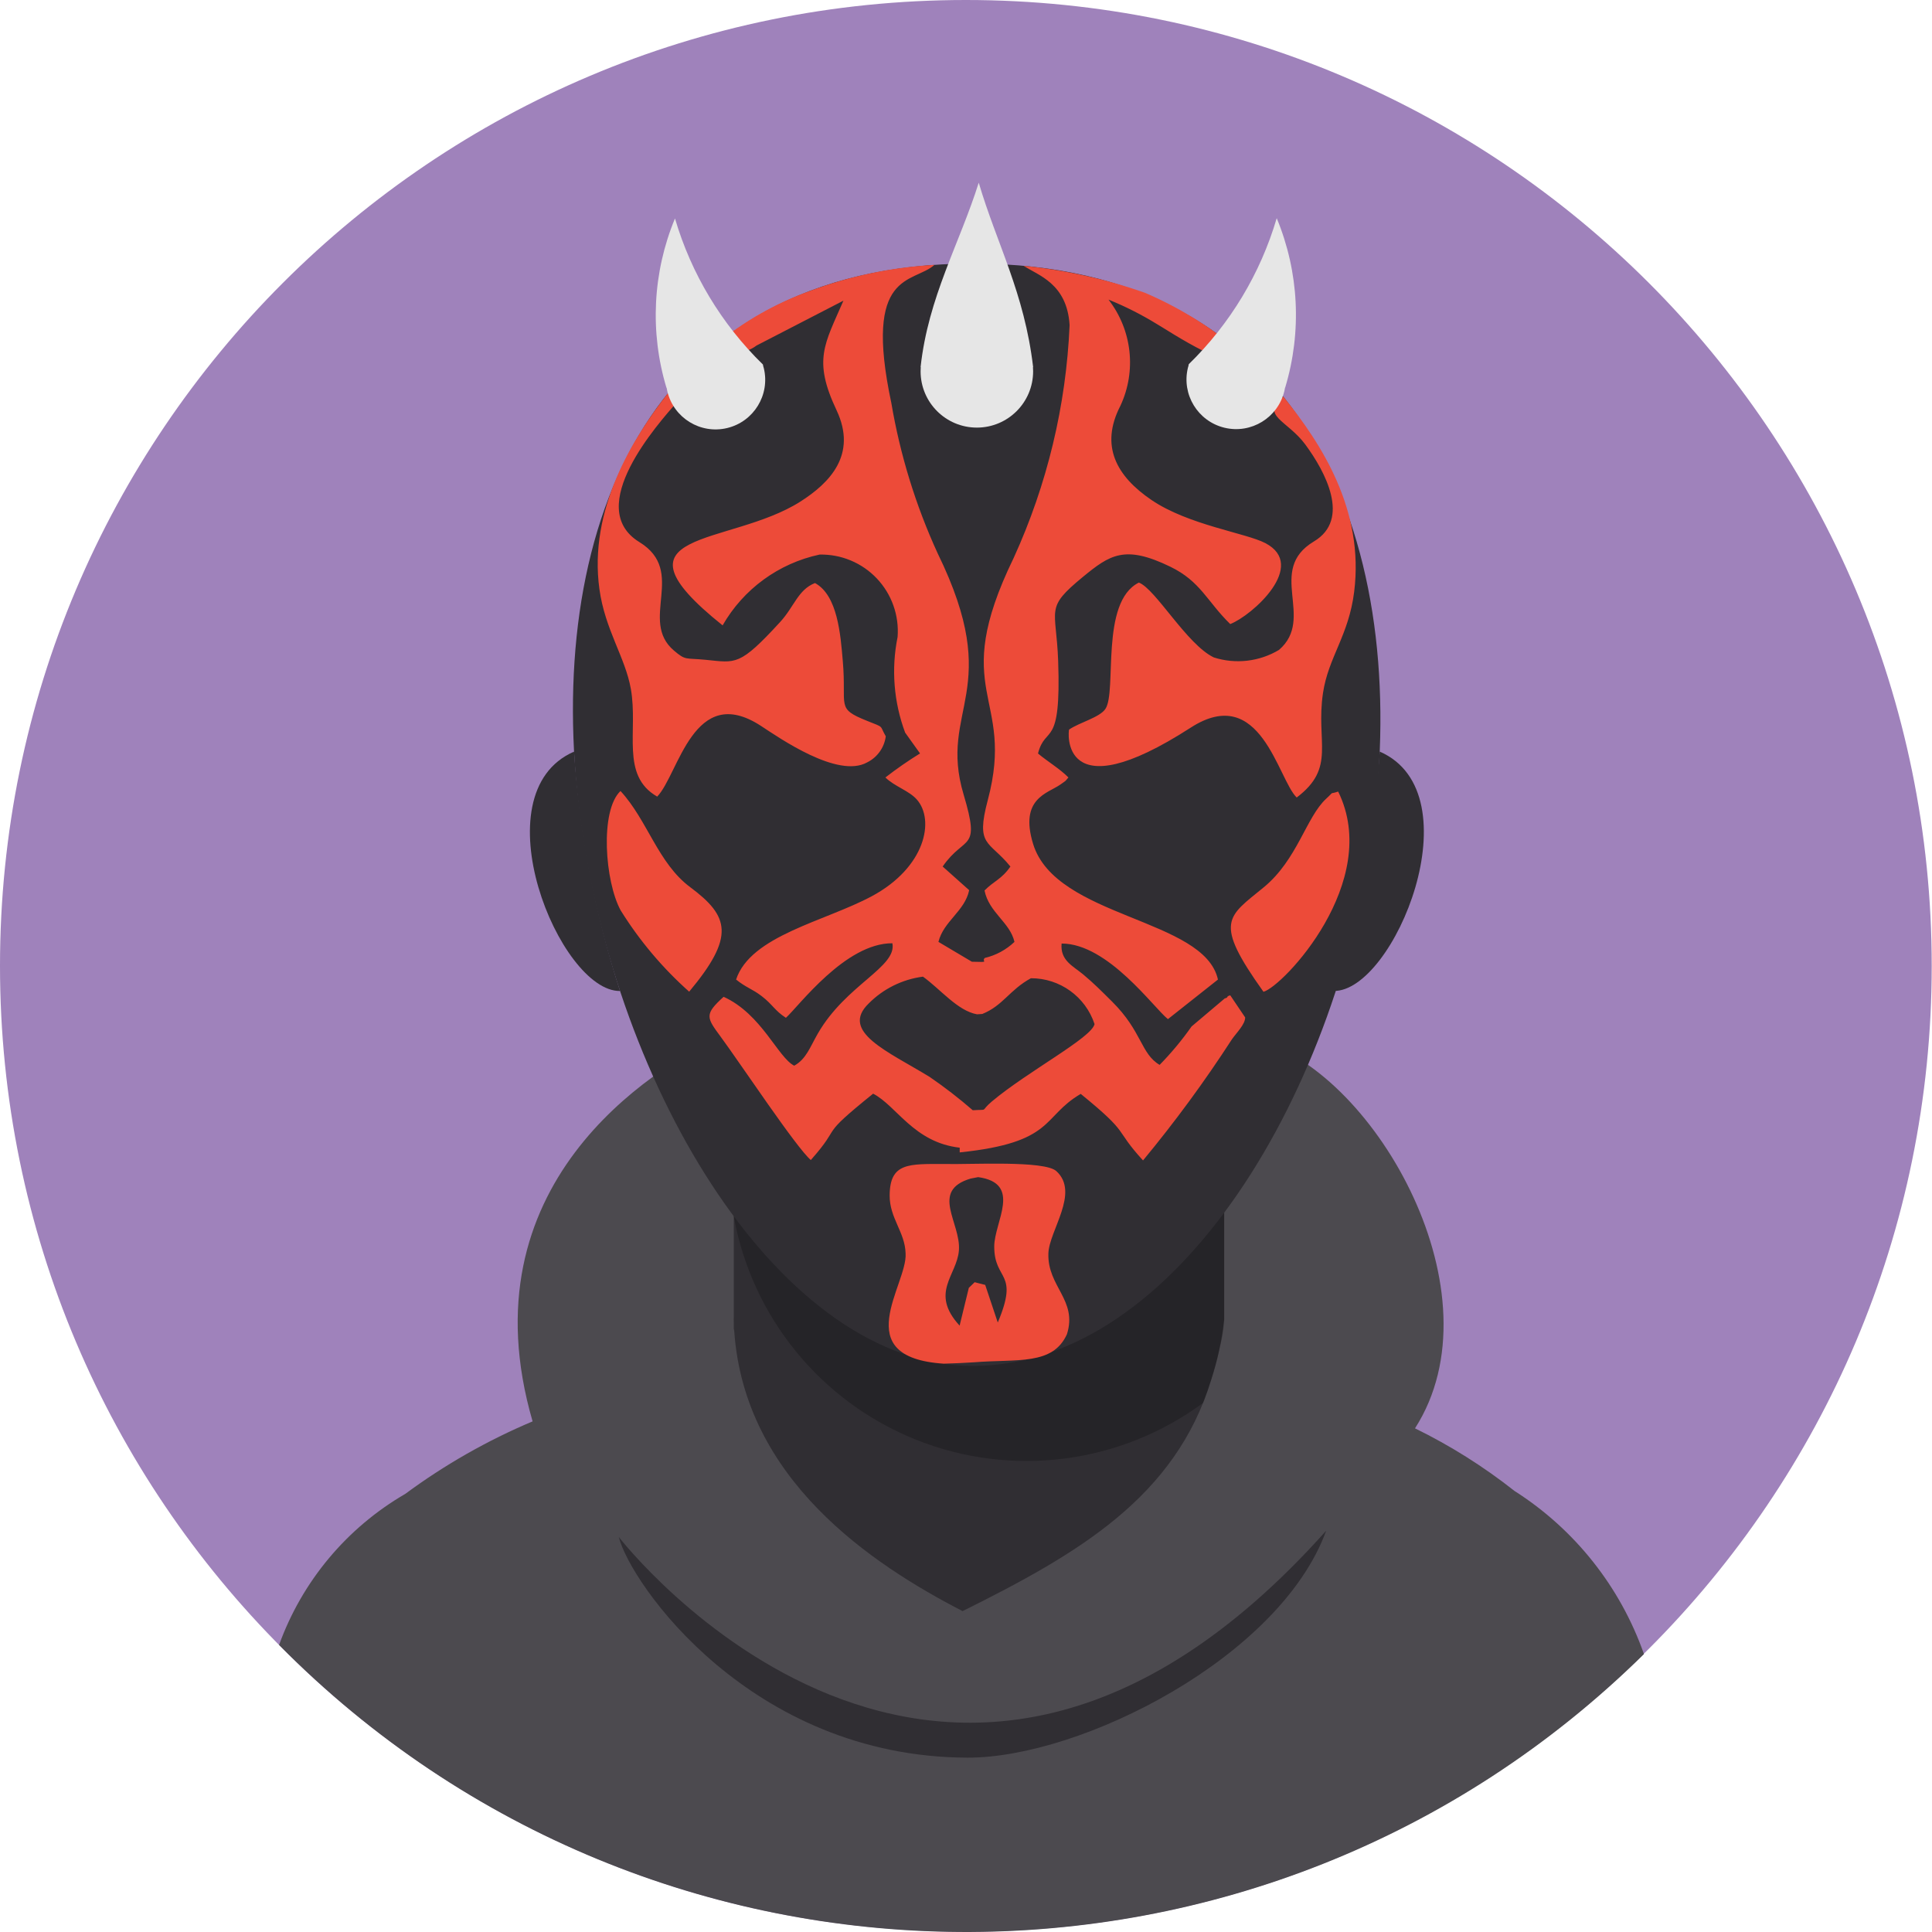
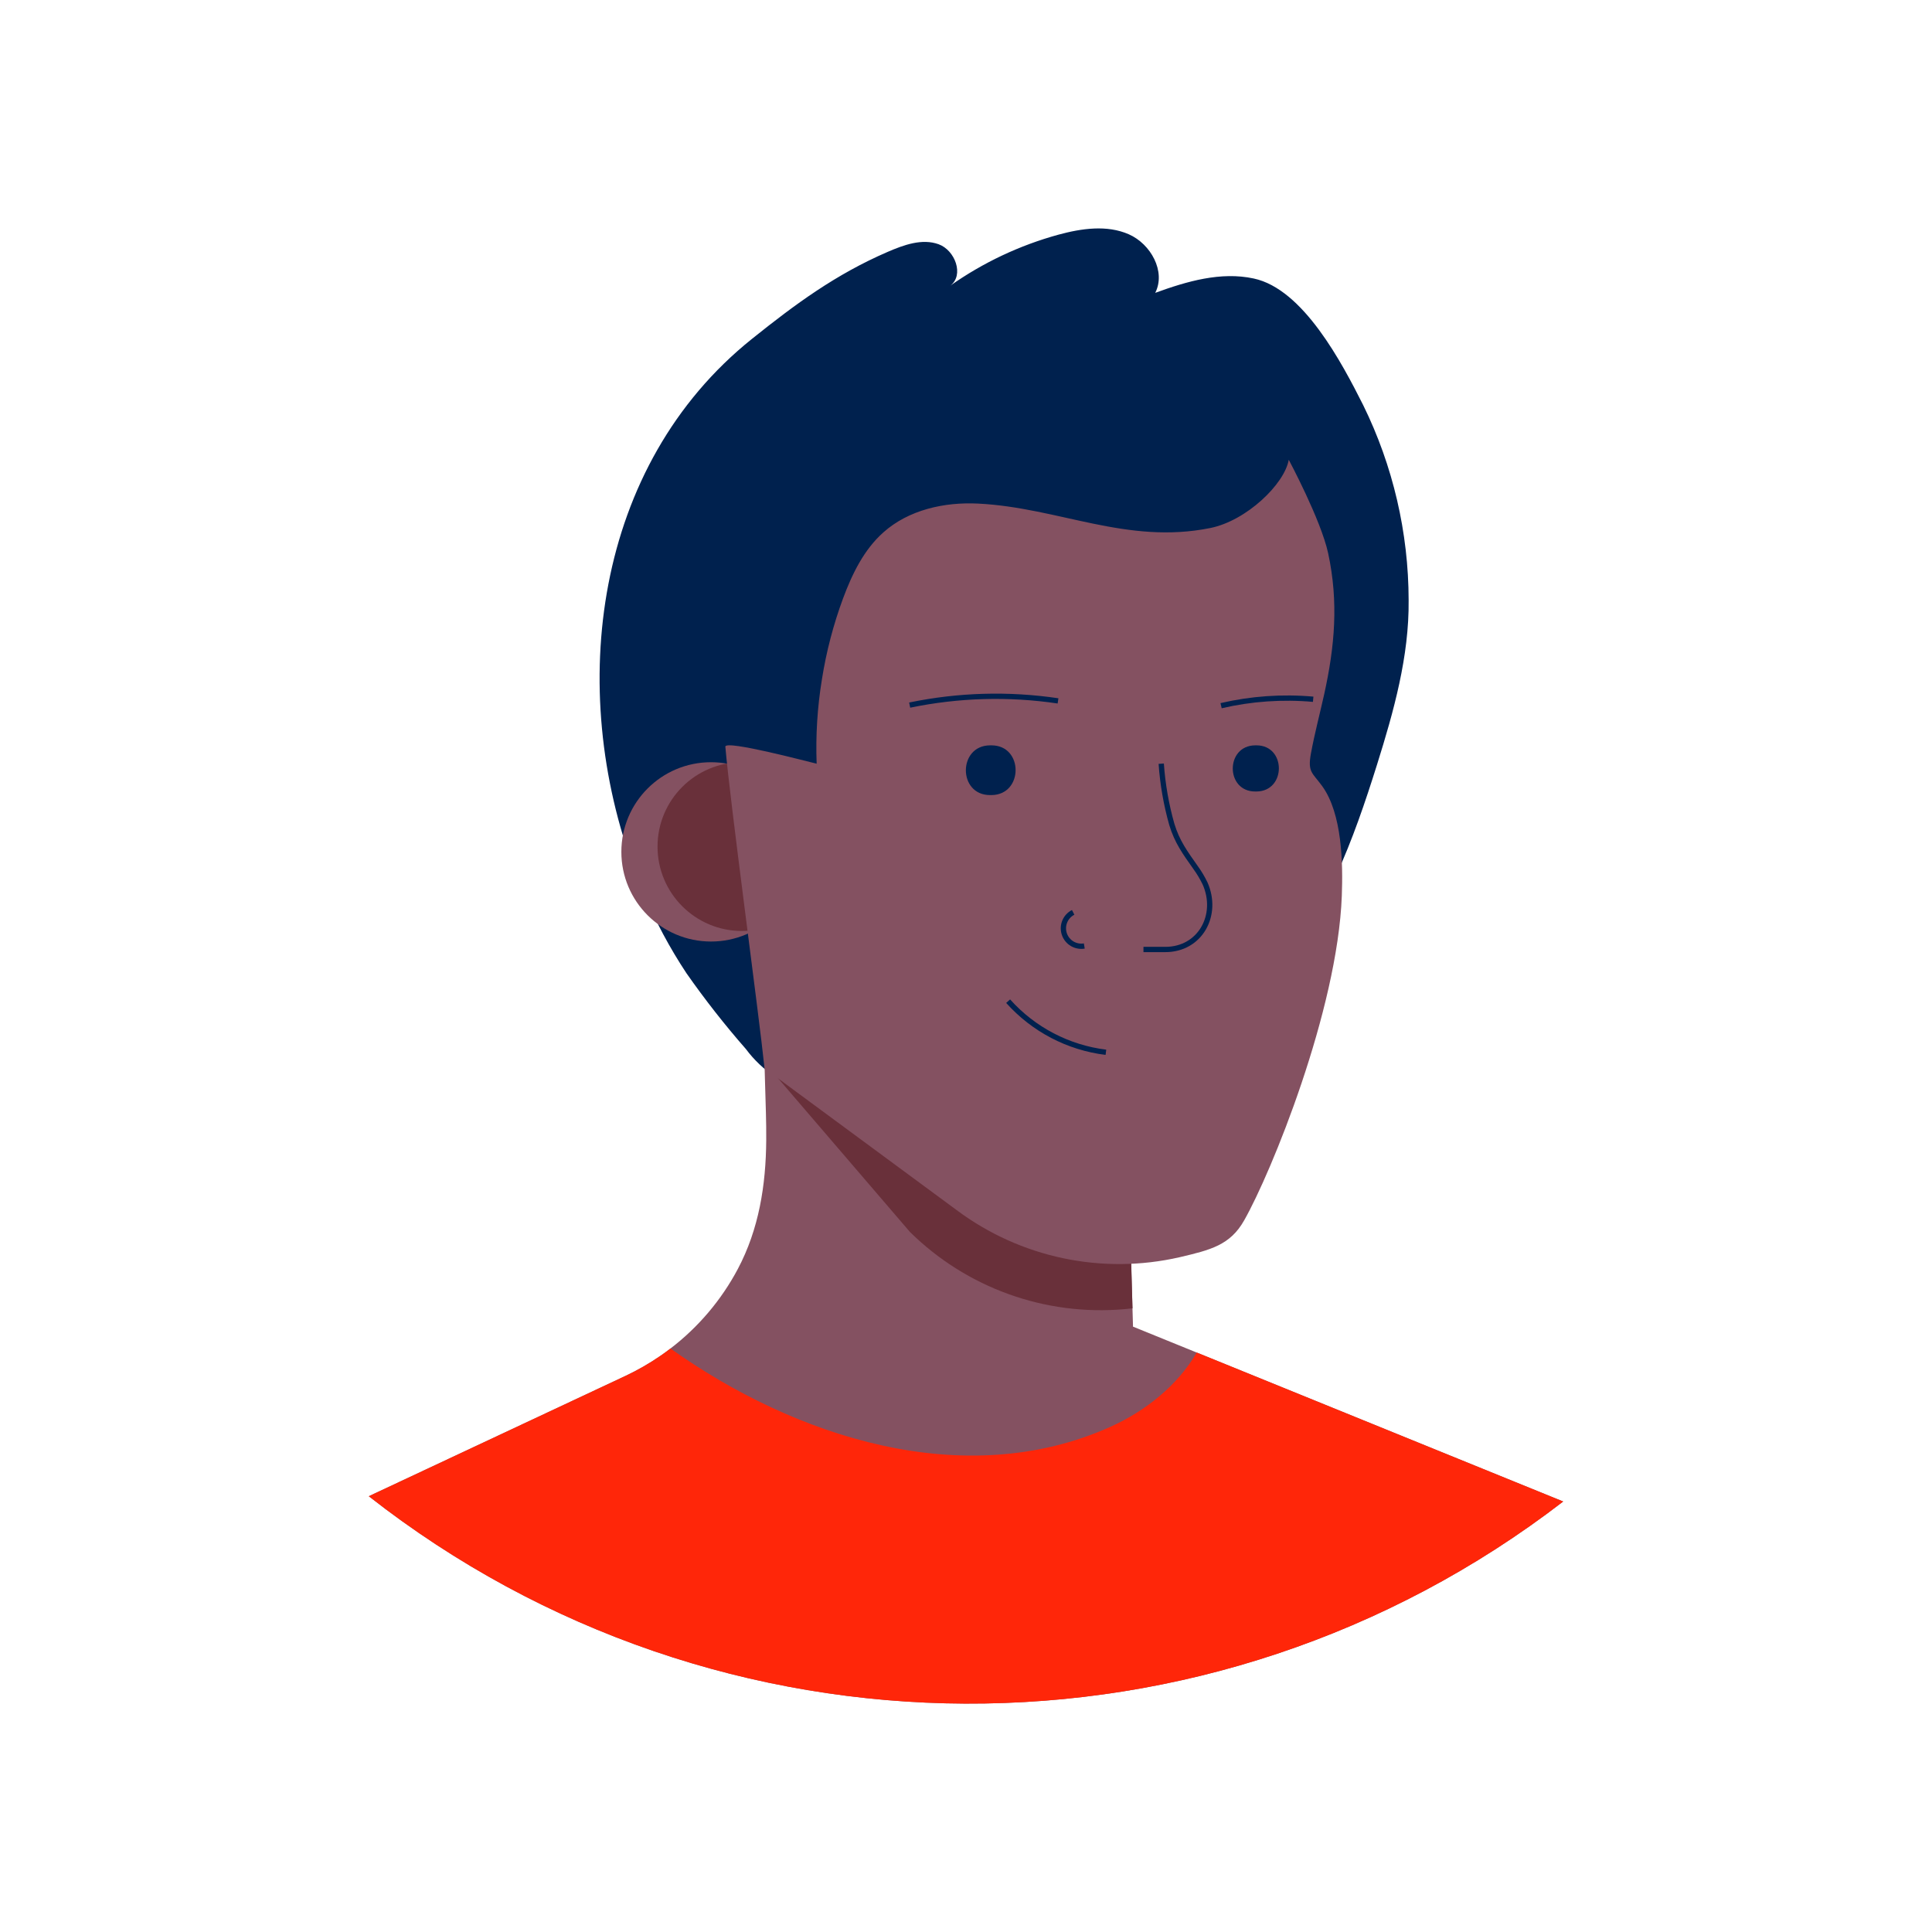
- <svg xmlns="http://www.w3.org/2000/svg" width="800px" height="800px" viewBox="0 0 61.809 61.809">
-   <g data-name="Layer 2" id="Layer_2">
-     <g data-name="—ÎÓÈ 1" id="_ÎÓÈ_1">
-       <circle cx="30.9" cy="30.9" fill="#9f82bb" r="30.9" />
-       <path d="M52.594 52.918a30.895 30.895 0 0 1-43.666-.292 9.206 9.206 0 0 1 4.036-4.832 19.806 19.806 0 0 1 4.075-2.321c-2.197-7.553 3.778-11.267 6.063-12.335 0 3.487 3.266 1.173 7.318 1.217 3.336.036 9.932 3.395 9.932-1.035 3.67 1.086 7.67 8.079 4.917 12.376a17.613 17.613 0 0 1 3.182 2.002 10.193 10.193 0 0 1 4.143 5.22z" fill="#4c4a4f" fill-rule="evenodd" />
-       <path d="M23.476 38.689l15.689.09v3.438l-.008.053a9.467 9.467 0 0 1-.401 1.853c-1.15 3.788-4.286 5.592-7.962 7.421-2.892-1.498-6.98-4.197-7.305-8.971l-.013-.06v-.2a6.778 6.778 0 0 1-.005-.206c0 .035.003.07.005.105z" fill="#302e33" fill-rule="evenodd" />
-       <path d="M39.161 38.66v3.58a3.812 3.812 0 0 1-.128.83 12.652 12.652 0 0 1-.544 1.812 9.516 9.516 0 0 1-15.014-5.97z" fill-rule="evenodd" opacity="0.22" />
-       <path d="M31.129 8.432c21.281 0 12.987 35.266 0 35.266-12.266 0-21.281-35.266 0-35.266z" fill="#302e33" fill-rule="evenodd" />
-       <path d="M19.797 49.172c.03.038 10.419 13.483 22.63-.201-1.475 4.053-7.836 7.27-11.476 7.26-6.949-.02-10.796-5.6-11.154-7.06z" fill="#302e33" fill-rule="evenodd" />
-       <path d="M18.365 24.046c-3.07 1.339-.46 7.686 1.472 7.658a31.972 31.972 0 0 1-1.472-7.659z" fill="#302e33" fill-rule="evenodd" />
-       <path d="M44.14 24.045c3.07 1.339.46 7.687-1.471 7.658a31.993 31.993 0 0 0 1.471-7.658z" fill="#302e33" fill-rule="evenodd" />
-       <path d="M31.506 30.646c-.126.127.21.14-.413.122l-1.07-.635c.161-.661.843-.98.983-1.654l-.848-.757c.713-1.03 1.222-.454.671-2.3-.826-2.766 1.333-3.292-.833-7.724a19.262 19.262 0 0 1-1.48-4.804c-.907-4.26.695-3.813 1.38-4.42a13.506 13.506 0 0 0-3.991.836 10.108 10.108 0 0 0-2.965 1.676c-.027.542.902.353 1.262.069l2.781-1.436c-.601 1.393-.983 1.89-.22 3.505.672 1.423-.223 2.328-1.157 2.923-2.28 1.45-6.34.878-2.488 3.96a4.708 4.708 0 0 1 3.103-2.265 2.45 2.45 0 0 1 2.495 2.637 5.583 5.583 0 0 0 .241 3.058l.477.667a12.545 12.545 0 0 0-1.108.769c.302.294.752.419 1.005.705.58.655.28 2.17-1.44 3.094-1.506.808-3.876 1.26-4.342 2.666.327.263.51.294.819.53.352.27.413.46.775.694.417-.378 1.904-2.393 3.406-2.385.152.762-1.481 1.322-2.382 2.884-.26.451-.373.818-.758 1.033-.52-.26-1.044-1.654-2.259-2.204-.621.564-.55.659-.092 1.28.629.853 2.42 3.551 2.882 3.942 1.055-1.192.181-.66 1.993-2.123.755.39 1.3 1.56 2.77 1.728v.151c3.055-.317 2.619-1.14 3.872-1.872 1.627 1.325 1.029 1.073 1.993 2.129a41.062 41.062 0 0 0 2.843-3.874c.154-.219.424-.479.425-.701l-.478-.708c-.03.016-.075.012-.09.05-.013.038-.068.04-.087.051l-1.06.896a9.818 9.818 0 0 1-1.022 1.229c-.608-.36-.556-1.066-1.518-2.022-.34-.338-.595-.595-.934-.877-.318-.265-.734-.44-.684-.983 1.485-.003 2.963 2.077 3.402 2.418l1.6-1.266c-.433-1.97-5.187-1.962-5.914-4.34-.445-1.46.468-1.614.87-1.897.236-.167.129-.082.26-.228-.275-.279-.663-.507-.973-.767.242-.94.746-.1.645-2.96-.06-1.704-.441-1.675.787-2.686.867-.712 1.343-1.038 2.8-.33.973.471 1.176 1.112 1.918 1.835.703-.272 2.495-1.876 1.12-2.591-.621-.323-2.463-.577-3.642-1.38-1.115-.758-1.655-1.727-.993-3.01a3.275 3.275 0 0 0-.38-3.399 10.416 10.416 0 0 1 1.553.785c.254.137 2.87 1.9 2.509.76a11.9 11.9 0 0 0-2.893-1.762 16.65 16.65 0 0 0-3.882-.864c.449.303 1.387.554 1.469 1.897a20.005 20.005 0 0 1-1.79 7.45c-2.113 4.35.07 4.37-.827 7.744-.397 1.495.036 1.282.723 2.127-.278.407-.537.468-.828.767.145.712.813 1.013.958 1.644a2.06 2.06 0 0 1-.95.514zm-9.458 1.08a11.89 11.89 0 0 1-2.191-2.6c-.504-.92-.672-3.187-.006-3.82.865.936 1.198 2.31 2.232 3.078 1.249.93 1.439 1.578-.035 3.342zm18.373.003c-1.612-2.258-1.154-2.385.01-3.343 1.077-.886 1.355-2.245 2-2.837.286-.262.063-.12.38-.225 1.42 2.882-1.773 6.245-2.39 6.405zM30.995 41.2l-.295 1.21c-.967-1.055-.082-1.605-.022-2.41.066-.88-.933-1.904.372-2.294l.244-.047c1.422.2.515 1.43.514 2.218-.001 1.122.81.784.113 2.433l-.402-1.203-.338-.086-.186.18zm-.751-3.961c.796.02 3.17-.12 3.55.227.76.69-.233 1.905-.254 2.638-.032 1.063.938 1.484.594 2.58-.455 1.003-1.57.787-2.964.898-.312.02-.668.038-.98.045-3.09-.203-1.153-2.529-1.218-3.525-.017-.688-.515-1.127-.51-1.862.008-1.054.618-1.002 1.782-1.001zm-1.906-13.683a1.086 1.086 0 0 1-.597.835c-.938.523-2.797-.776-3.392-1.165-2.163-1.415-2.635 1.548-3.324 2.259-1.182-.679-.603-2.093-.843-3.446-.179-1.013-.825-1.888-1.005-3.19-.353-2.54 1.06-4.828 2.197-6.277l.29.287c-.611.696-3.012 3.378-1.208 4.484 1.531.939-.03 2.508 1.105 3.47.383.326.353.231 1.018.296.968.095 1.074.213 2.38-1.21.45-.49.573-1.035 1.114-1.246.725.393.818 1.65.89 2.495.128 1.471-.237 1.508.775 1.913.575.23.386.125.6.495zm13.426-9.33c-.583-.79-1.459-.92-.708-1.538 1.243 1.534 2.592 3.644 2.267 6.244-.175 1.405-.825 2.09-.997 3.236-.237 1.58.427 2.388-.842 3.346-.604-.586-1.15-3.68-3.391-2.235-4.206 2.713-3.915.096-3.89.061.336-.23.978-.386 1.161-.66.377-.558-.181-3.42 1.071-4.042.533.201 1.536 1.983 2.398 2.395a2.55 2.55 0 0 0 2.085-.241c1.177-1.016-.422-2.551 1.12-3.472 1.18-.705.363-2.229-.274-3.093zM31.257 32.45l.169-.011c.665-.268.868-.768 1.555-1.143a2.136 2.136 0 0 1 2.036 1.467c-.093.439-2.144 1.515-3.286 2.476-.398.336-.066.246-.61.28a15.244 15.244 0 0 0-1.384-1.069c-1.332-.814-2.876-1.445-1.945-2.347a2.993 2.993 0 0 1 1.735-.858c.553.396 1.11 1.095 1.73 1.205z" fill="#ed4b39" fill-rule="evenodd" />
-       <path d="M33.047 11.743q.005.067.005.137a1.8 1.8 0 1 1-3.6 0q0-.07.005-.137h-.005c.245-2.24 1.24-3.932 1.86-5.898.58 1.966 1.46 3.52 1.74 5.898z" fill="#e6e6e6" fill-rule="evenodd" />
-       <path d="M41.113 12.395c-.007.039-.015.079-.024.118a1.587 1.587 0 1 1-3.086-.744.657.657 0 0 0 .028-.117 10.77 10.77 0 0 0 2.814-4.672 8.067 8.067 0 0 1 .272 5.416z" fill="#e6e6e6" fill-rule="evenodd" />
-       <path d="M21.326 12.404c.006.04.014.08.024.119a1.587 1.587 0 1 0 3.086-.745.649.649 0 0 1-.029-.117 10.771 10.771 0 0 1-2.813-4.672 8.067 8.067 0 0 0-.273 5.416z" fill="#e6e6e6" fill-rule="evenodd" />
-     </g>
-   </g>
+ <svg xmlns="http://www.w3.org/2000/svg" width="800px" height="800px" viewBox="0 0 366.34 366.34" id="Layer_1" data-name="Layer 1">
+   <defs>
+     <style>.cls-1{fill:#00214e;}.cls-2{fill:#845161;}.cls-3{fill:#69303a;}.cls-4{fill:none;stroke:#00214e;stroke-miterlimit:10;}.cls-5{fill:#ff2609;}</style>
+   </defs>
+   <path class="cls-1" d="M122.06,169.38c-.59-1.4-1.16-2.82-1.69-4.25-13-34.59-7.74-76.87,22.21-100.87,8.26-6.62,15.89-12.24,25.74-16.5,3.06-1.32,6.51-2.58,9.65-1.45s4.89,5.87,2.22,7.86a65.82,65.82,0,0,1,20.5-9.67c4.38-1.19,9.2-1.9,13.36-.07s7.06,7.06,5,11.1c6-2.19,12.45-4.07,18.68-2.72,9.39,2,16.72,16,20.75,24a84.12,84.12,0,0,1,8.62,37c.11,10.64-2.82,21.06-6,31.2-4.46,14.21-9.72,28.63-19.62,39.76C231.38,196,220,199.13,205.59,200c-8.4.51-16.78,1.34-25.16,2.08-4.25.38-8.51.76-12.77,1-3.8.23-7.27,2.16-11.1,2.67a15,15,0,0,1-9.55-1.55,22.34,22.34,0,0,1-5.57-5.28,167.81,167.81,0,0,1-11.29-14.4A91.67,91.67,0,0,1,122.06,169.38Z" />
+   <circle class="cls-2" cx="134.82" cy="161.53" r="17" />
+   <circle class="cls-3" cx="140.68" cy="160.53" r="16" />
+   <path class="cls-2" d="M296.41,284.71a184.56,184.56,0,0,1-226.48-1l48.66-22.81a46.83,46.83,0,0,0,6.65-3.82c.64-.44,1.28-.9,1.89-1.38a46.35,46.35,0,0,0,12.78-15.09c4-7.55,5.32-15.89,5.38-24.39,0-1.74,0-3.49-.06-5.23-.09-4-.27-8-.31-11.94q-.06-4.75-.1-9.51l2,1,5.2,2.69,2.41.41,27.88,4.74,31.12,5.3.94,32,.36,12.21.1,3.33v.33l12.1,4.92Z" />
+   <path class="cls-3" d="M214.74,248.08l-1.54.16a51.49,51.49,0,0,1-40.67-14.65l-27.38-31.91c-.09-2.9-.2-.6-.23-3.51q-.06-4.75-.1-9.51l2,1,5.2,2.69,2.41.41,27.88,4.74,31.12,5.3.94,32Z" />
+   <path class="cls-2" d="M155.85,128.81a80.43,80.43,0,0,0-1,16c-.9-.19-17.43-4.6-17.31-3.22.87,10.36,6.38,50.77,7.43,61l36.42,26.86a51.47,51.47,0,0,0,42.29,8.94c5.87-1.38,9.59-2.29,12.24-7,5.12-9,17.69-39.79,18.51-61.51.23-6.17.08-15.57-3.72-20.82-1.85-2.55-2.8-2.61-2.13-6.21.69-3.76,1.68-7.47,2.51-11.21,2-9.06,2.75-17.46.75-26.74-1.37-6.33-7.47-17.72-7.47-17.72-.81,4.61-8,11.55-14.87,12.94-15.83,3.2-28.73-3.86-44-4.63-6.43-.33-13.21,1.18-18,5.46-3.68,3.27-5.91,7.86-7.63,12.48A80.56,80.56,0,0,0,155.85,128.81Z" />
+   <path class="cls-4" d="M220.19,144.81a56.66,56.66,0,0,0,2,11.49c1,3.31,2.51,5.36,4.52,8.21a19.71,19.71,0,0,1,1.79,3c2.64,5.94-.87,12.53-7.55,12.53h-4.13" />
+   <path class="cls-4" d="M191.16,189.84a29.76,29.76,0,0,0,18.54,9.69" />
+   <path class="cls-4" d="M172.49,133.7a80.34,80.34,0,0,1,28.13-.8" />
+   <path class="cls-4" d="M231.54,133.81A55.35,55.35,0,0,1,249,132.59" />
+   <path class="cls-5" d="M296.41,284.71a184.56,184.56,0,0,1-226.48-1l48.66-22.81a46.83,46.83,0,0,0,6.65-3.82c.64-.44,1.28-.9,1.89-1.38,23.55,16.76,55.69,27.33,83.49,14.82,6.62-3,12.7-7.84,16.3-14.06Z" />
+   <path class="cls-4" d="M203.49,173a3.4,3.4,0,0,0,2.11,6.38" />
+   <path class="cls-1" d="M188,141.33c6.1,0,6.1,9.38,0,9.43h-.28c-6.1,0-6.1-9.38,0-9.43H188Z" />
+   <path class="cls-1" d="M238.25,141.33c5.66,0,5.66,8.71,0,8.75H238c-5.66,0-5.66-8.7,0-8.75h.26Z" />
</svg>
